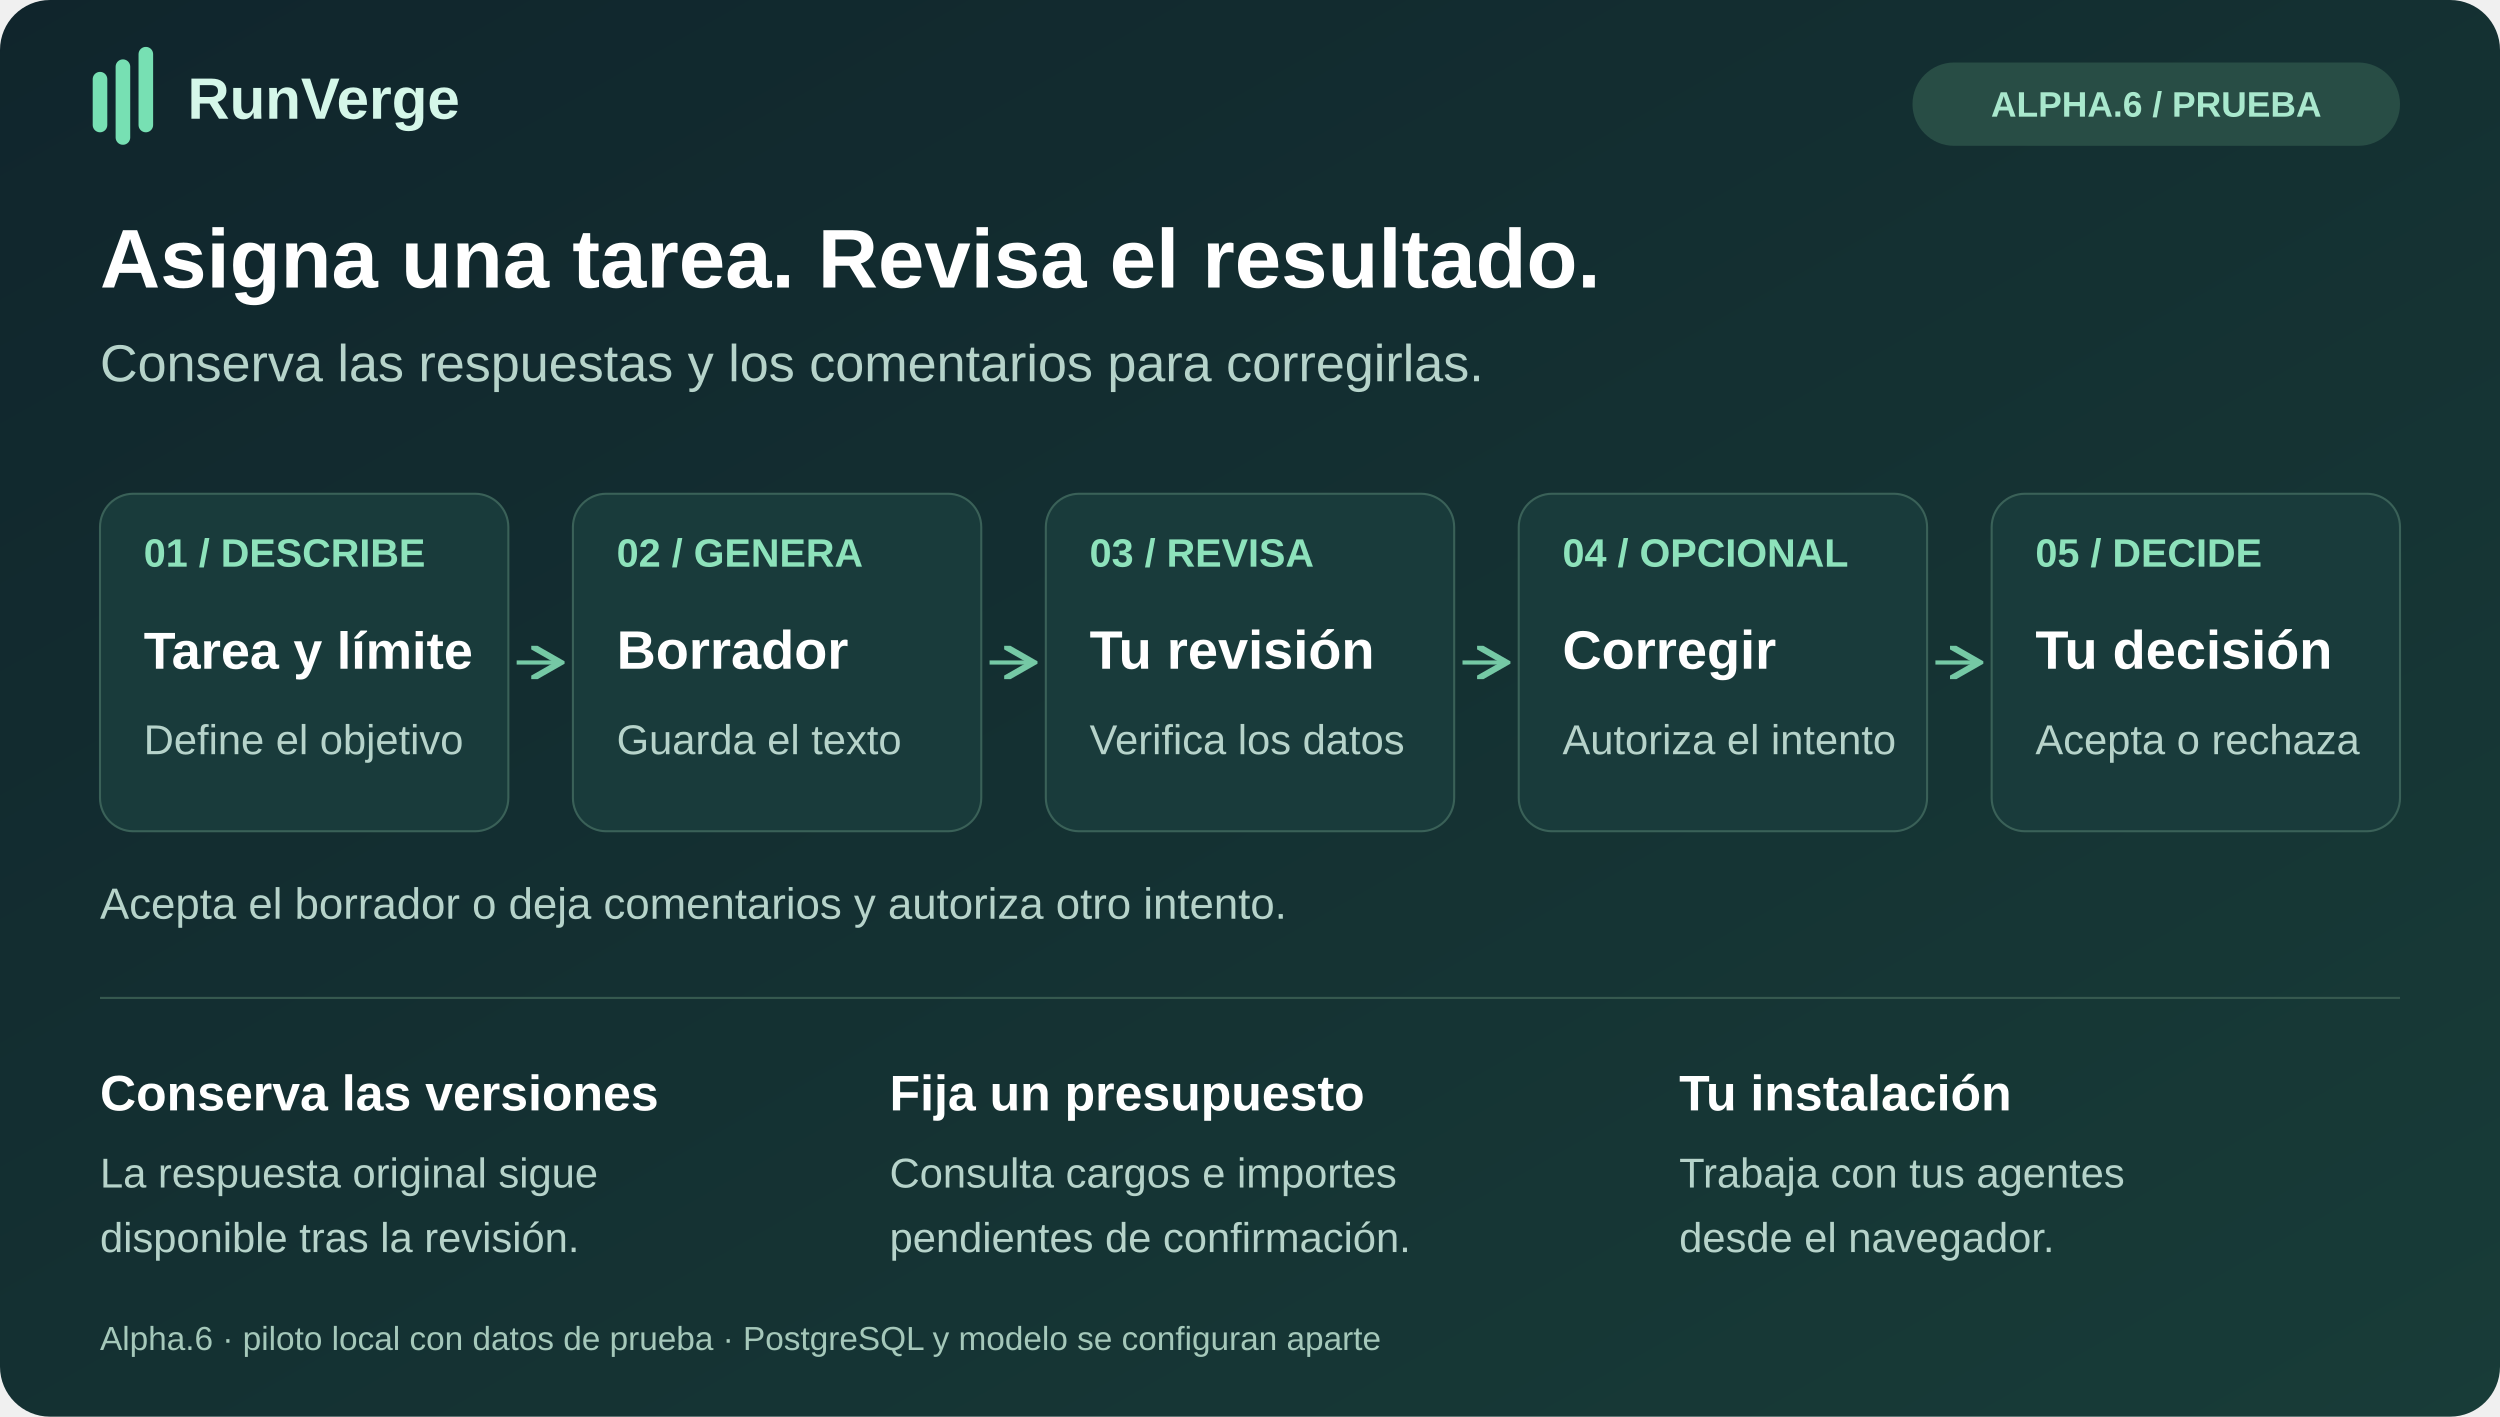
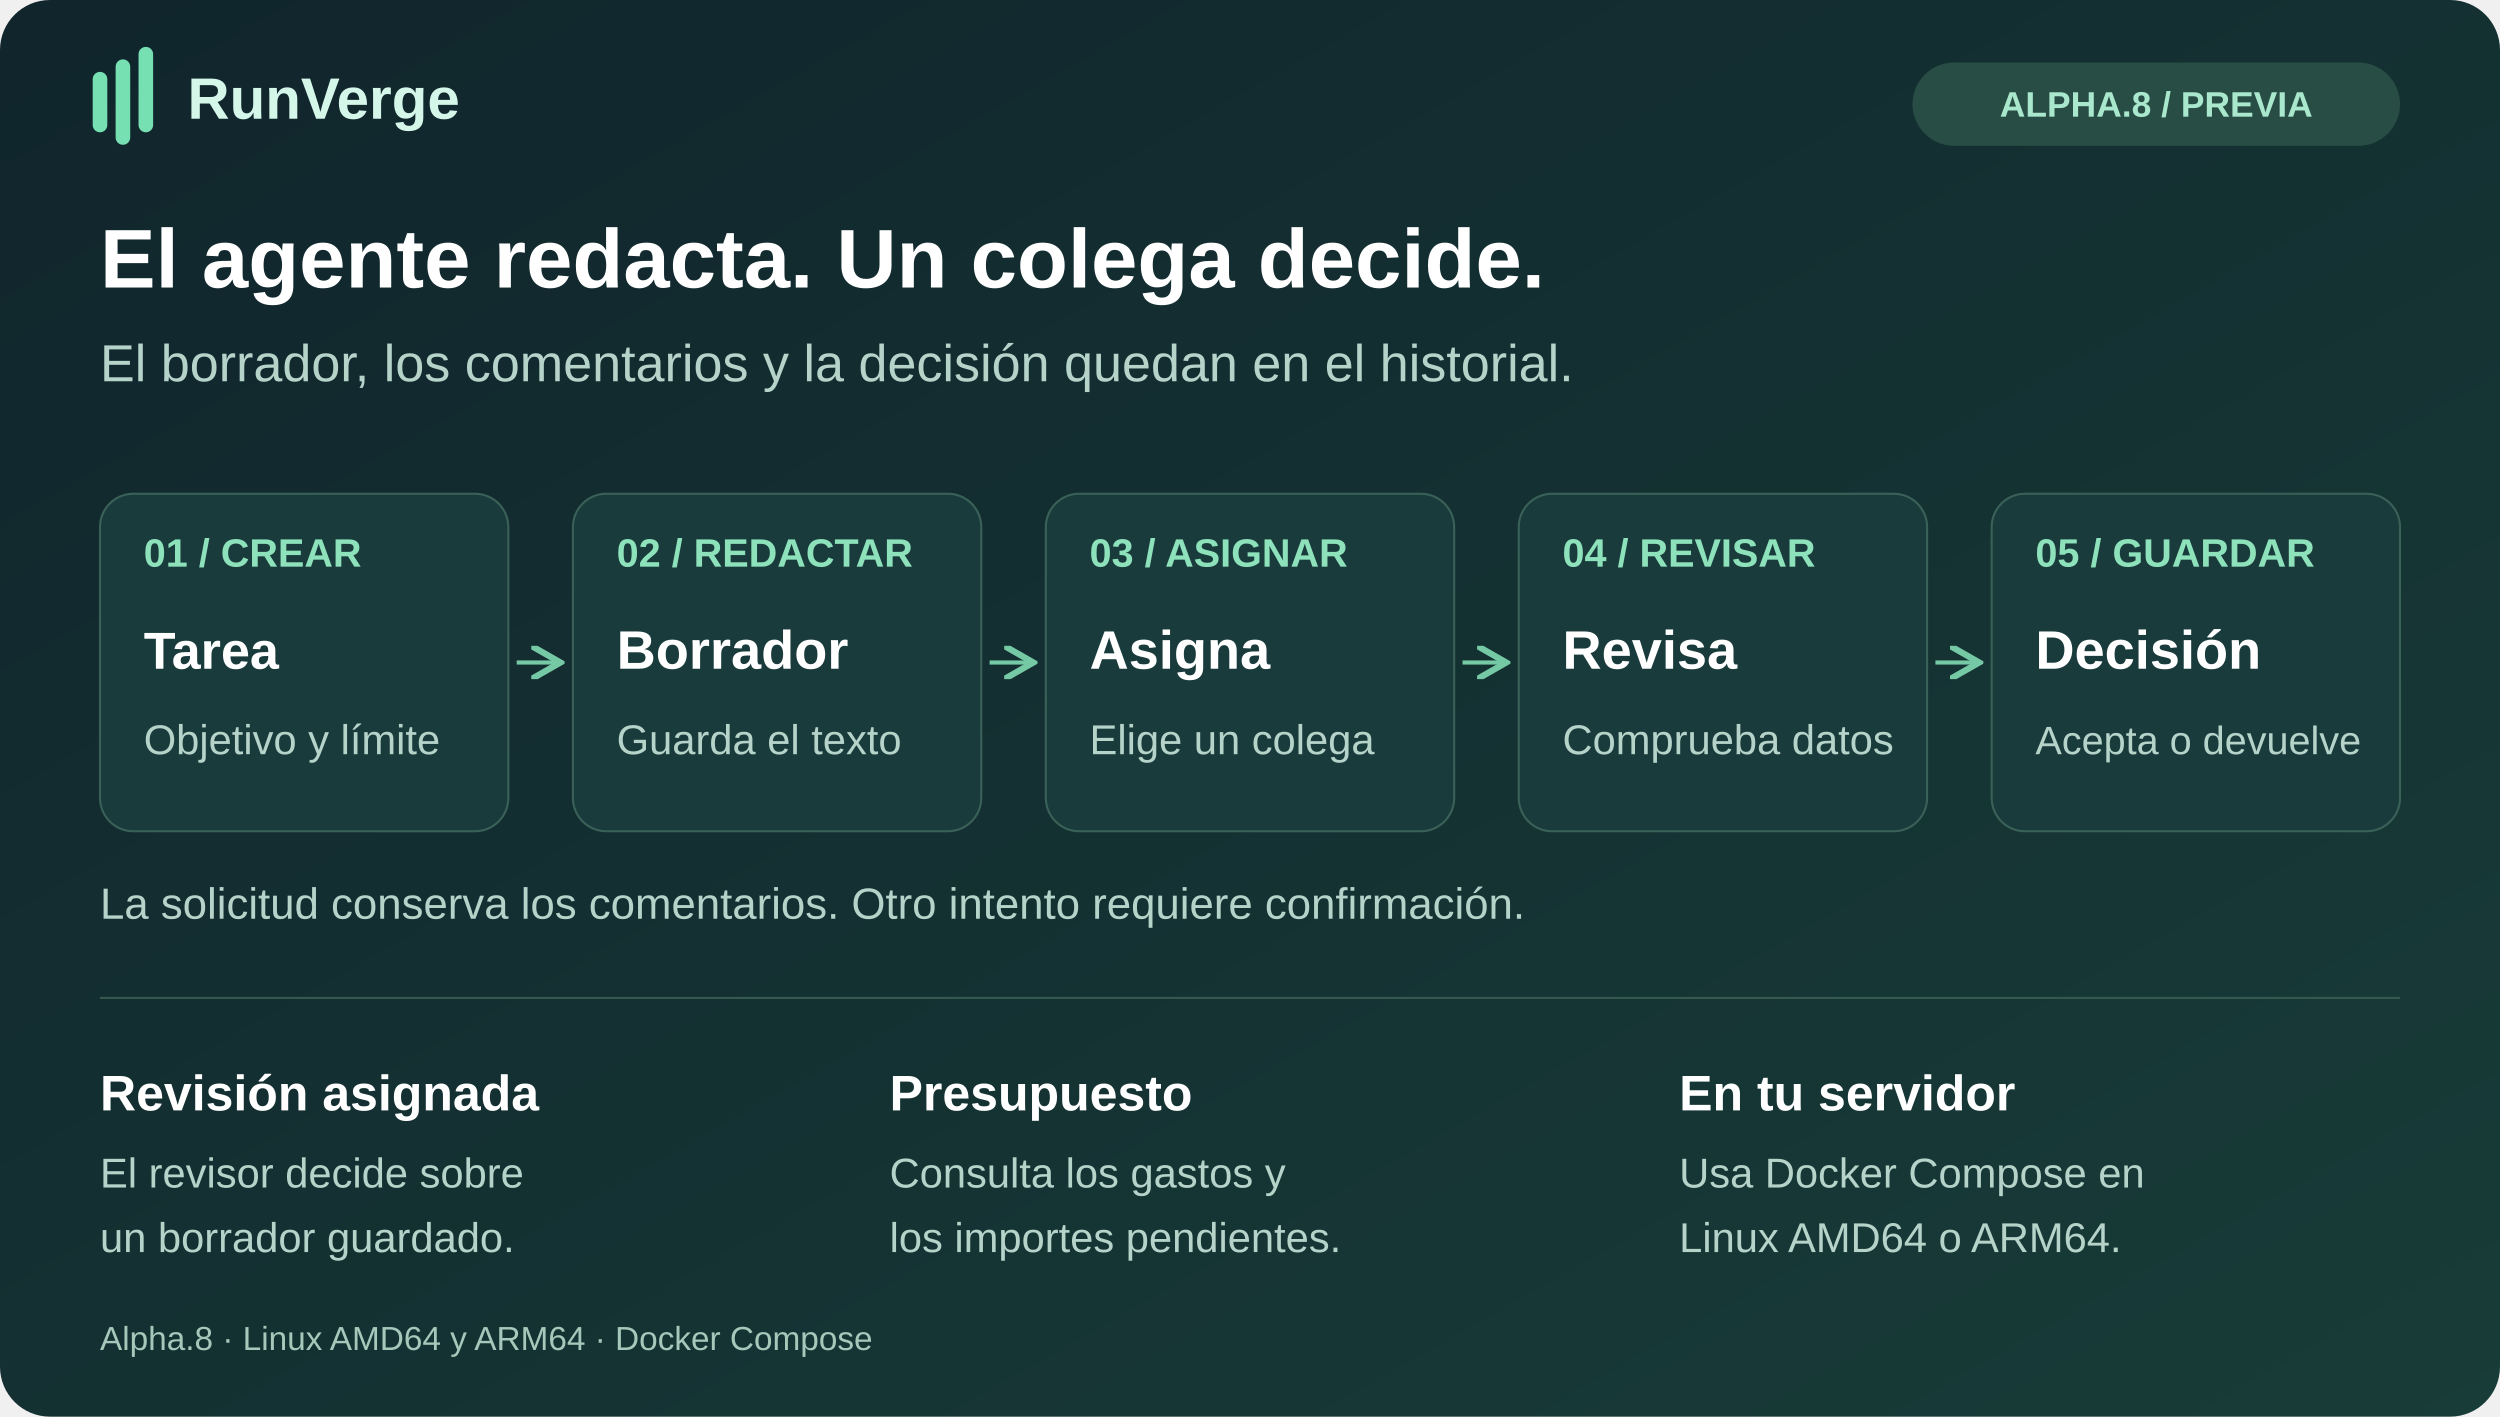
<svg xmlns="http://www.w3.org/2000/svg" width="1200" height="680" viewBox="0 0 1200 680" role="img" aria-labelledby="title desc" lang="es">
  <defs>
    <linearGradient id="bg" x2="1" y2="1">
      <stop stop-color="#10252c" />
      <stop offset="1" stop-color="#183c38" />
    </linearGradient>
    <marker id="arrow" markerWidth="8" markerHeight="8" refX="6" refY="4" orient="auto">
      <path d="M0 0L7 4L0 8" fill="none" stroke="#75c9a5" stroke-width="1.5" />
    </marker>
  </defs>
  <rect width="1200" height="680" rx="24" fill="url(#bg)" />
  <g font-family="Arial, Helvetica, sans-serif">
    <path d="M48 60V38M59 66V32M70 60V26" stroke="#77e0b3" stroke-width="7" stroke-linecap="round" />
    <text x="90" y="57" fill="#d5f7e9" font-size="28" font-weight="700" data-label="2" data-left="90" data-right="350">RunVerge</text>
    <rect x="918" y="30" width="234" height="40" rx="20" fill="#284d45" />
-     <text x="1035" y="56" text-anchor="middle" fill="#a9e8cd" font-size="17" font-weight="700" data-label="3" data-left="930" data-right="1140">ALPHA.6 / PRUEBA</text>
-     <text x="48" y="138" fill="#ffffff" font-size="40" font-weight="700" data-label="4" data-left="48" data-right="1152">Asigna una tarea. Revisa el resultado.</text>
-     <text x="48" y="183" fill="#b6d3ca" font-size="25" data-label="5" data-left="48" data-right="1152">Conserva las respuestas y los comentarios para corregirlas.</text>
+     <text x="1035" y="56" text-anchor="middle" fill="#a9e8cd" font-size="17" font-weight="700" data-label="3" data-left="930" data-right="1140">ALPHA.8 / PREVIA</text>
+     <text x="48" y="138" fill="#ffffff" font-size="40" font-weight="700" data-label="4" data-left="48" data-right="1152">El agente redacta. Un colega decide.</text>
+     <text x="48" y="183" fill="#b6d3ca" font-size="25" data-label="5" data-left="48" data-right="1152">El borrador, los comentarios y la decisión quedan en el historial.</text>
    <g fill="#193b3b" stroke="#3a6158">
      <rect x="48" y="237" width="196" height="162" rx="16" />
      <rect x="275" y="237" width="196" height="162" rx="16" />
      <rect x="502" y="237" width="196" height="162" rx="16" />
      <rect x="729" y="237" width="196" height="162" rx="16" />
      <rect x="956" y="237" width="196" height="162" rx="16" />
    </g>
    <g fill="#8de2bb" font-size="19" font-weight="700">
-       <text x="69" y="272" font-size="19" data-label="6" data-left="69" data-right="230">01 / DESCRIBE</text>
-       <text x="296" y="272" font-size="19" data-label="7" data-left="296" data-right="457">02 / GENERA</text>
-       <text x="523" y="272" font-size="19" data-label="8" data-left="523" data-right="684">03 / REVISA</text>
-       <text x="750" y="272" font-size="19" data-label="9" data-left="750" data-right="911">04 / OPCIONAL</text>
-       <text x="977" y="272" font-size="19" data-label="10" data-left="977" data-right="1138">05 / DECIDE</text>
+       <text x="69" y="272" font-size="19" data-label="6" data-left="69" data-right="230">01 / CREAR</text>
+       <text x="296" y="272" font-size="19" data-label="7" data-left="296" data-right="457">02 / REDACTAR</text>
+       <text x="523" y="272" font-size="19" data-label="8" data-left="523" data-right="684">03 / ASIGNAR</text>
+       <text x="750" y="272" font-size="19" data-label="9" data-left="750" data-right="911">04 / REVISAR</text>
+       <text x="977" y="272" font-size="19" data-label="10" data-left="977" data-right="1138">05 / GUARDAR</text>
    </g>
    <g fill="#ffffff" font-size="26" font-weight="700">
-       <text x="69" y="321" font-size="25" data-label="11" data-left="69" data-right="230">Tarea y límite</text>
+       <text x="69" y="321" font-size="25" data-label="11" data-left="69" data-right="230">Tarea</text>
      <text x="296" y="321" font-size="26" data-label="12" data-left="296" data-right="457">Borrador</text>
-       <text x="523" y="321" font-size="26" data-label="13" data-left="523" data-right="684">Tu revisión</text>
-       <text x="750" y="321" font-size="26" data-label="14" data-left="750" data-right="911">Corregir</text>
-       <text x="977" y="321" font-size="26" data-label="15" data-left="977" data-right="1138">Tu decisión</text>
+       <text x="523" y="321" font-size="26" data-label="13" data-left="523" data-right="684">Asigna</text>
+       <text x="750" y="321" font-size="26" data-label="14" data-left="750" data-right="911">Revisa</text>
+       <text x="977" y="321" font-size="26" data-label="15" data-left="977" data-right="1138">Decisión</text>
    </g>
    <g fill="#b6d3ca" font-size="20">
-       <text x="69" y="362" font-size="20" data-label="16" data-left="69" data-right="230">Define el objetivo</text>
+       <text x="69" y="362" font-size="20" data-label="16" data-left="69" data-right="230">Objetivo y límite</text>
      <text x="296" y="362" font-size="20" data-label="17" data-left="296" data-right="457">Guarda el texto</text>
-       <text x="523" y="362" font-size="20" data-label="18" data-left="523" data-right="684">Verifica los datos</text>
-       <text x="750" y="362" font-size="20" data-label="19" data-left="750" data-right="911">Autoriza el intento</text>
-       <text x="977" y="362" font-size="20" data-label="20" data-left="977" data-right="1138">Acepta o rechaza</text>
+       <text x="523" y="362" font-size="20" data-label="18" data-left="523" data-right="684">Elige un colega</text>
+       <text x="750" y="362" font-size="20" data-label="19" data-left="750" data-right="911">Comprueba datos</text>
+       <text x="977" y="362" font-size="19" data-label="20" data-left="977" data-right="1138">Acepta o devuelve</text>
    </g>
    <g stroke="#75c9a5" stroke-width="2" marker-end="url(#arrow)">
      <path d="M248 318H267" />
      <path d="M475 318H494" />
      <path d="M702 318H721" />
      <path d="M929 318H948" />
    </g>
-     <text x="48" y="441" fill="#b6d3ca" font-size="21" data-label="21" data-left="48" data-right="1152">Acepta el borrador o deja comentarios y autoriza otro intento.</text>
+     <text x="48" y="441" fill="#b6d3ca" font-size="21" data-label="21" data-left="48" data-right="1152">La solicitud conserva los comentarios. Otro intento requiere confirmación.</text>
    <path d="M48 479H1152" stroke="#36594f" />
    <g fill="#ffffff" font-size="24" font-weight="700">
-       <text x="48" y="533" font-size="24" data-label="22" data-left="48" data-right="378">Conserva las versiones</text>
-       <text x="427" y="533" font-size="24" data-label="23" data-left="427" data-right="757">Fija un presupuesto</text>
-       <text x="806" y="533" font-size="24" data-label="24" data-left="806" data-right="1136">Tu instalación</text>
+       <text x="48" y="533" font-size="24" data-label="22" data-left="48" data-right="378">Revisión asignada</text>
+       <text x="427" y="533" font-size="24" data-label="23" data-left="427" data-right="757">Presupuesto</text>
+       <text x="806" y="533" font-size="24" data-label="24" data-left="806" data-right="1136">En tu servidor</text>
    </g>
    <g fill="#b6d3ca" font-size="20">
-       <text x="48" y="570" font-size="20" data-label="25" data-left="48" data-right="378">La respuesta original sigue</text>
-       <text x="48" y="601" font-size="20" data-label="26" data-left="48" data-right="378">disponible tras la revisión.</text>
-       <text x="427" y="570" font-size="20" data-label="27" data-left="427" data-right="757">Consulta cargos e importes</text>
-       <text x="427" y="601" font-size="20" data-label="28" data-left="427" data-right="757">pendientes de confirmación.</text>
-       <text x="806" y="570" font-size="20" data-label="29" data-left="806" data-right="1136">Trabaja con tus agentes</text>
-       <text x="806" y="601" font-size="20" data-label="30" data-left="806" data-right="1136">desde el navegador.</text>
+       <text x="48" y="570" font-size="20" data-label="25" data-left="48" data-right="378">El revisor decide sobre</text>
+       <text x="48" y="601" font-size="20" data-label="26" data-left="48" data-right="378">un borrador guardado.</text>
+       <text x="427" y="570" font-size="20" data-label="27" data-left="427" data-right="757">Consulta los gastos y</text>
+       <text x="427" y="601" font-size="20" data-label="28" data-left="427" data-right="757">los importes pendientes.</text>
+       <text x="806" y="570" font-size="20" data-label="29" data-left="806" data-right="1136">Usa Docker Compose en</text>
+       <text x="806" y="601" font-size="20" data-label="30" data-left="806" data-right="1136">Linux AMD64 o ARM64.</text>
    </g>
-     <text x="48" y="648" fill="#a5c8ba" font-size="16" data-label="31" data-left="48" data-right="1152">Alpha.6 · piloto local con datos de prueba · PostgreSQL y modelo se configuran aparte</text>
+     <text x="48" y="648" fill="#a5c8ba" font-size="16" data-label="31" data-left="48" data-right="1152">Alpha.8 · Linux AMD64 y ARM64 · Docker Compose</text>
  </g>
</svg>
